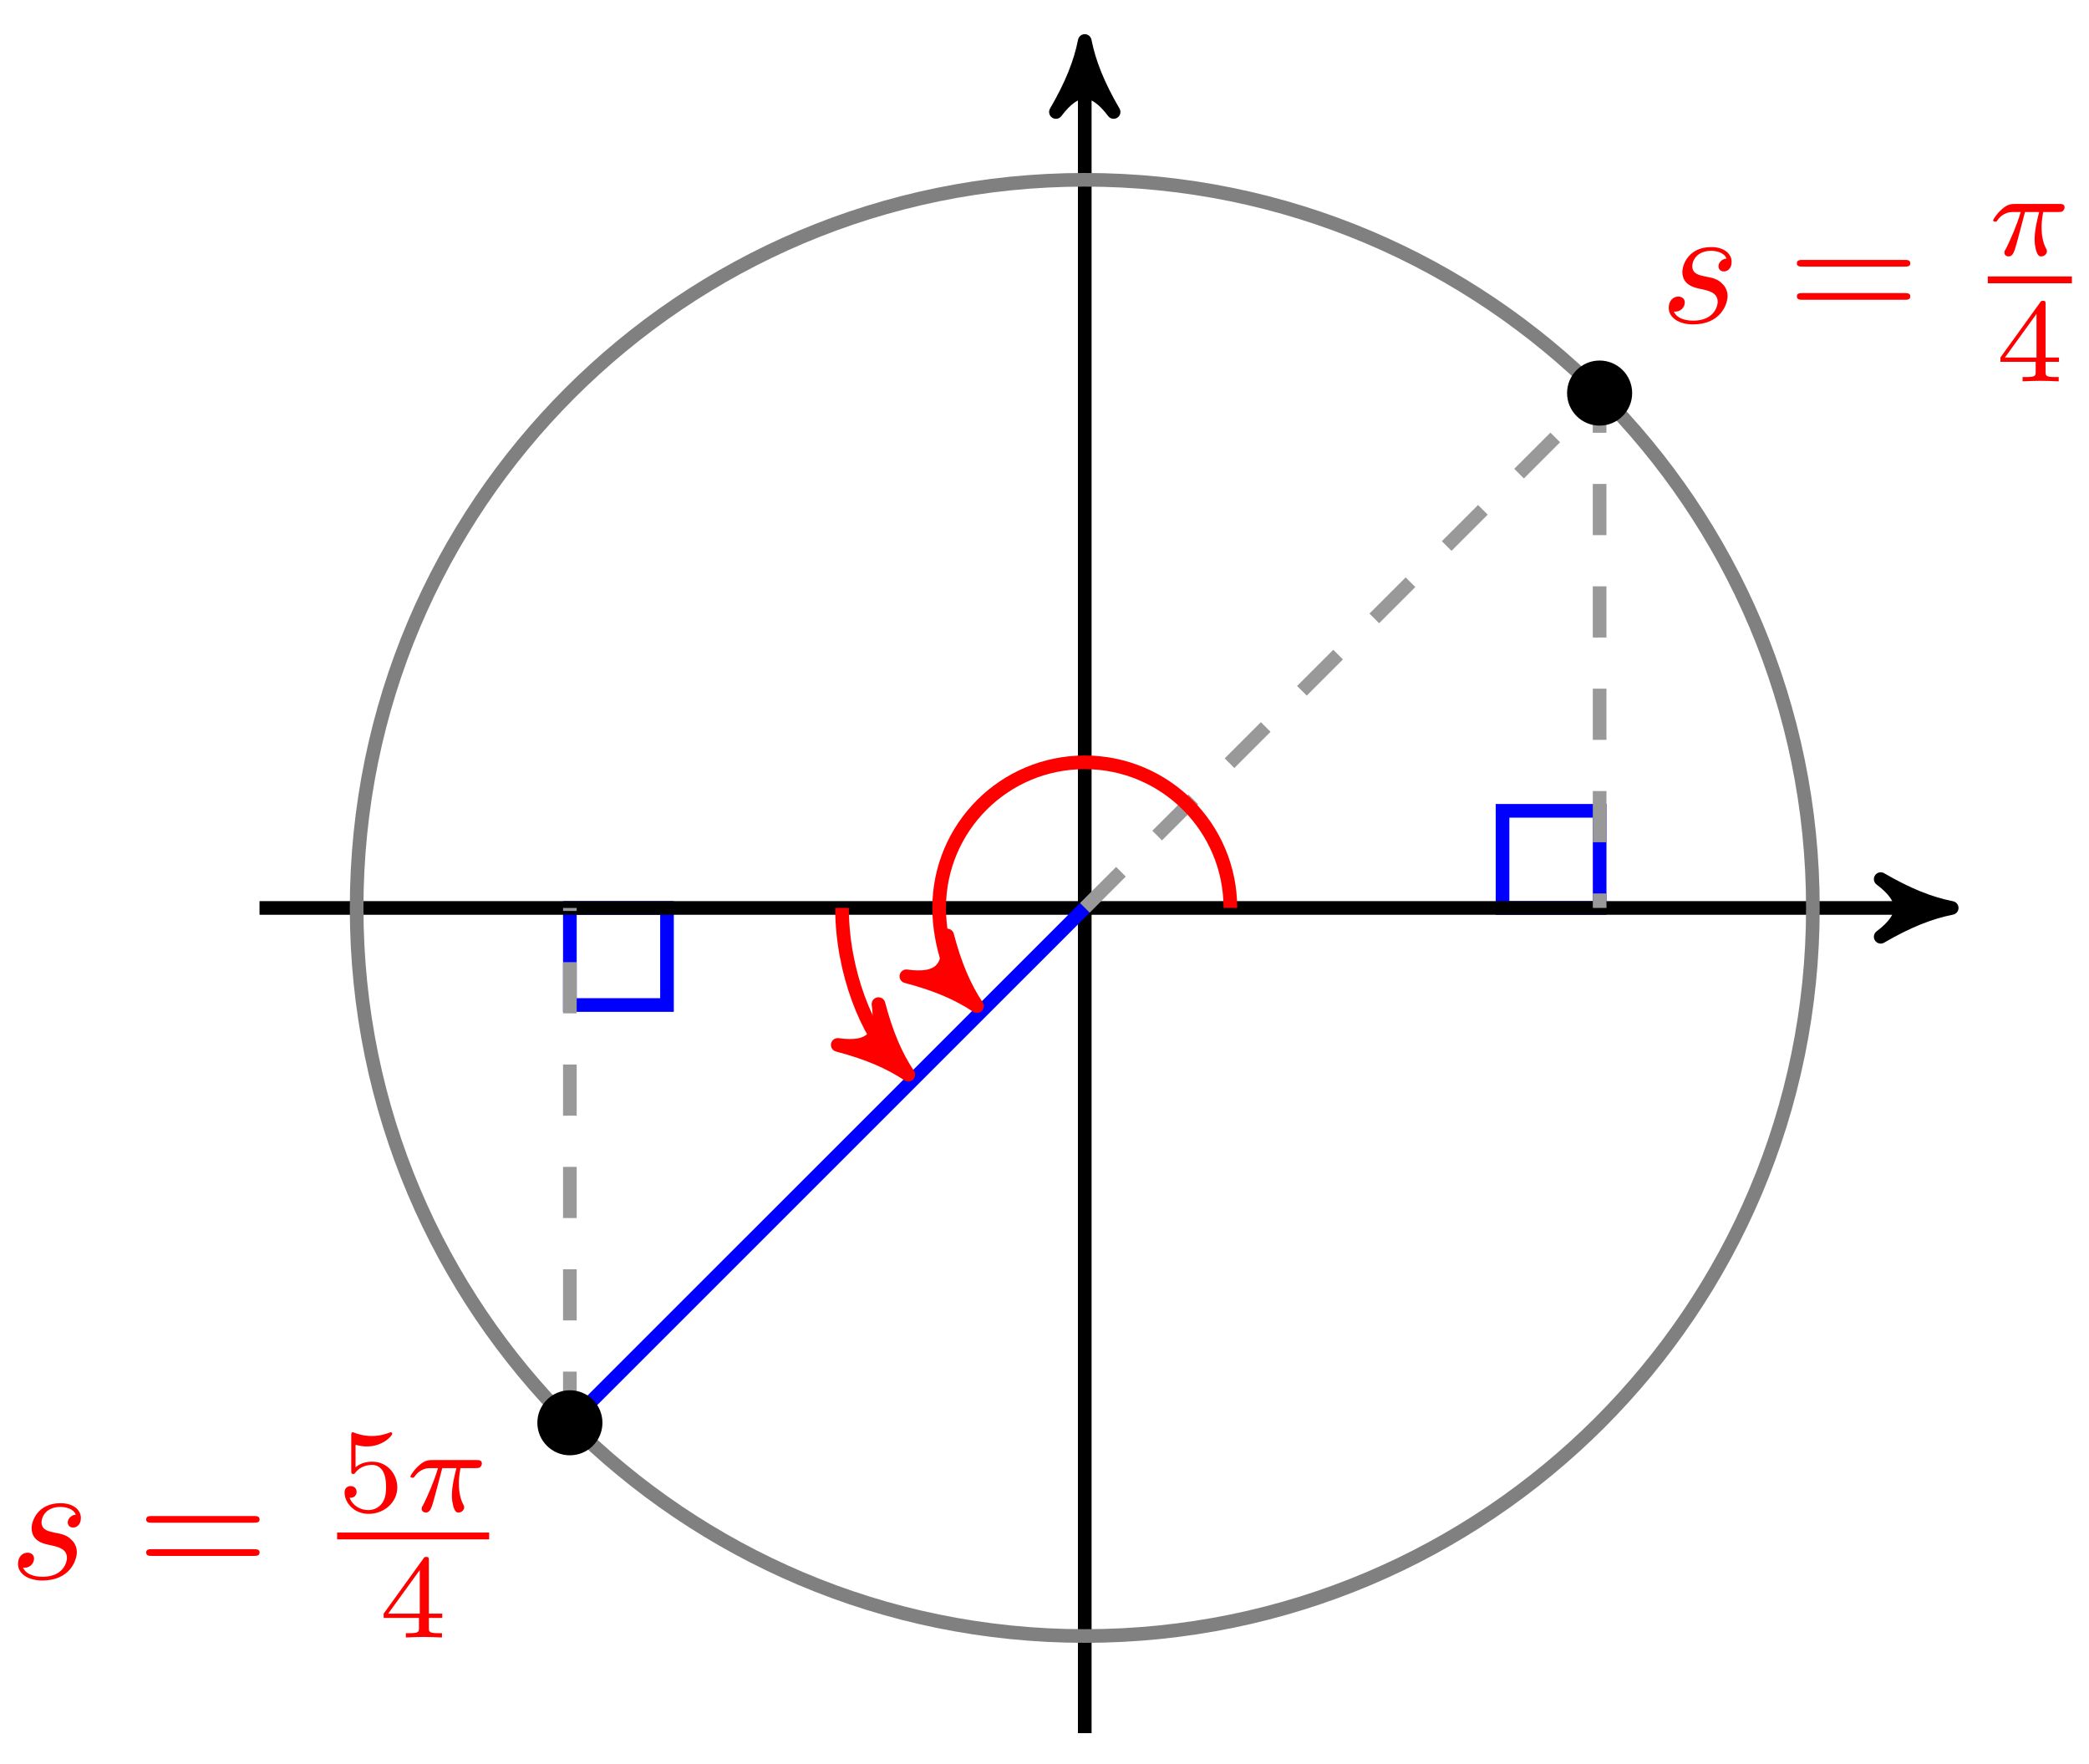
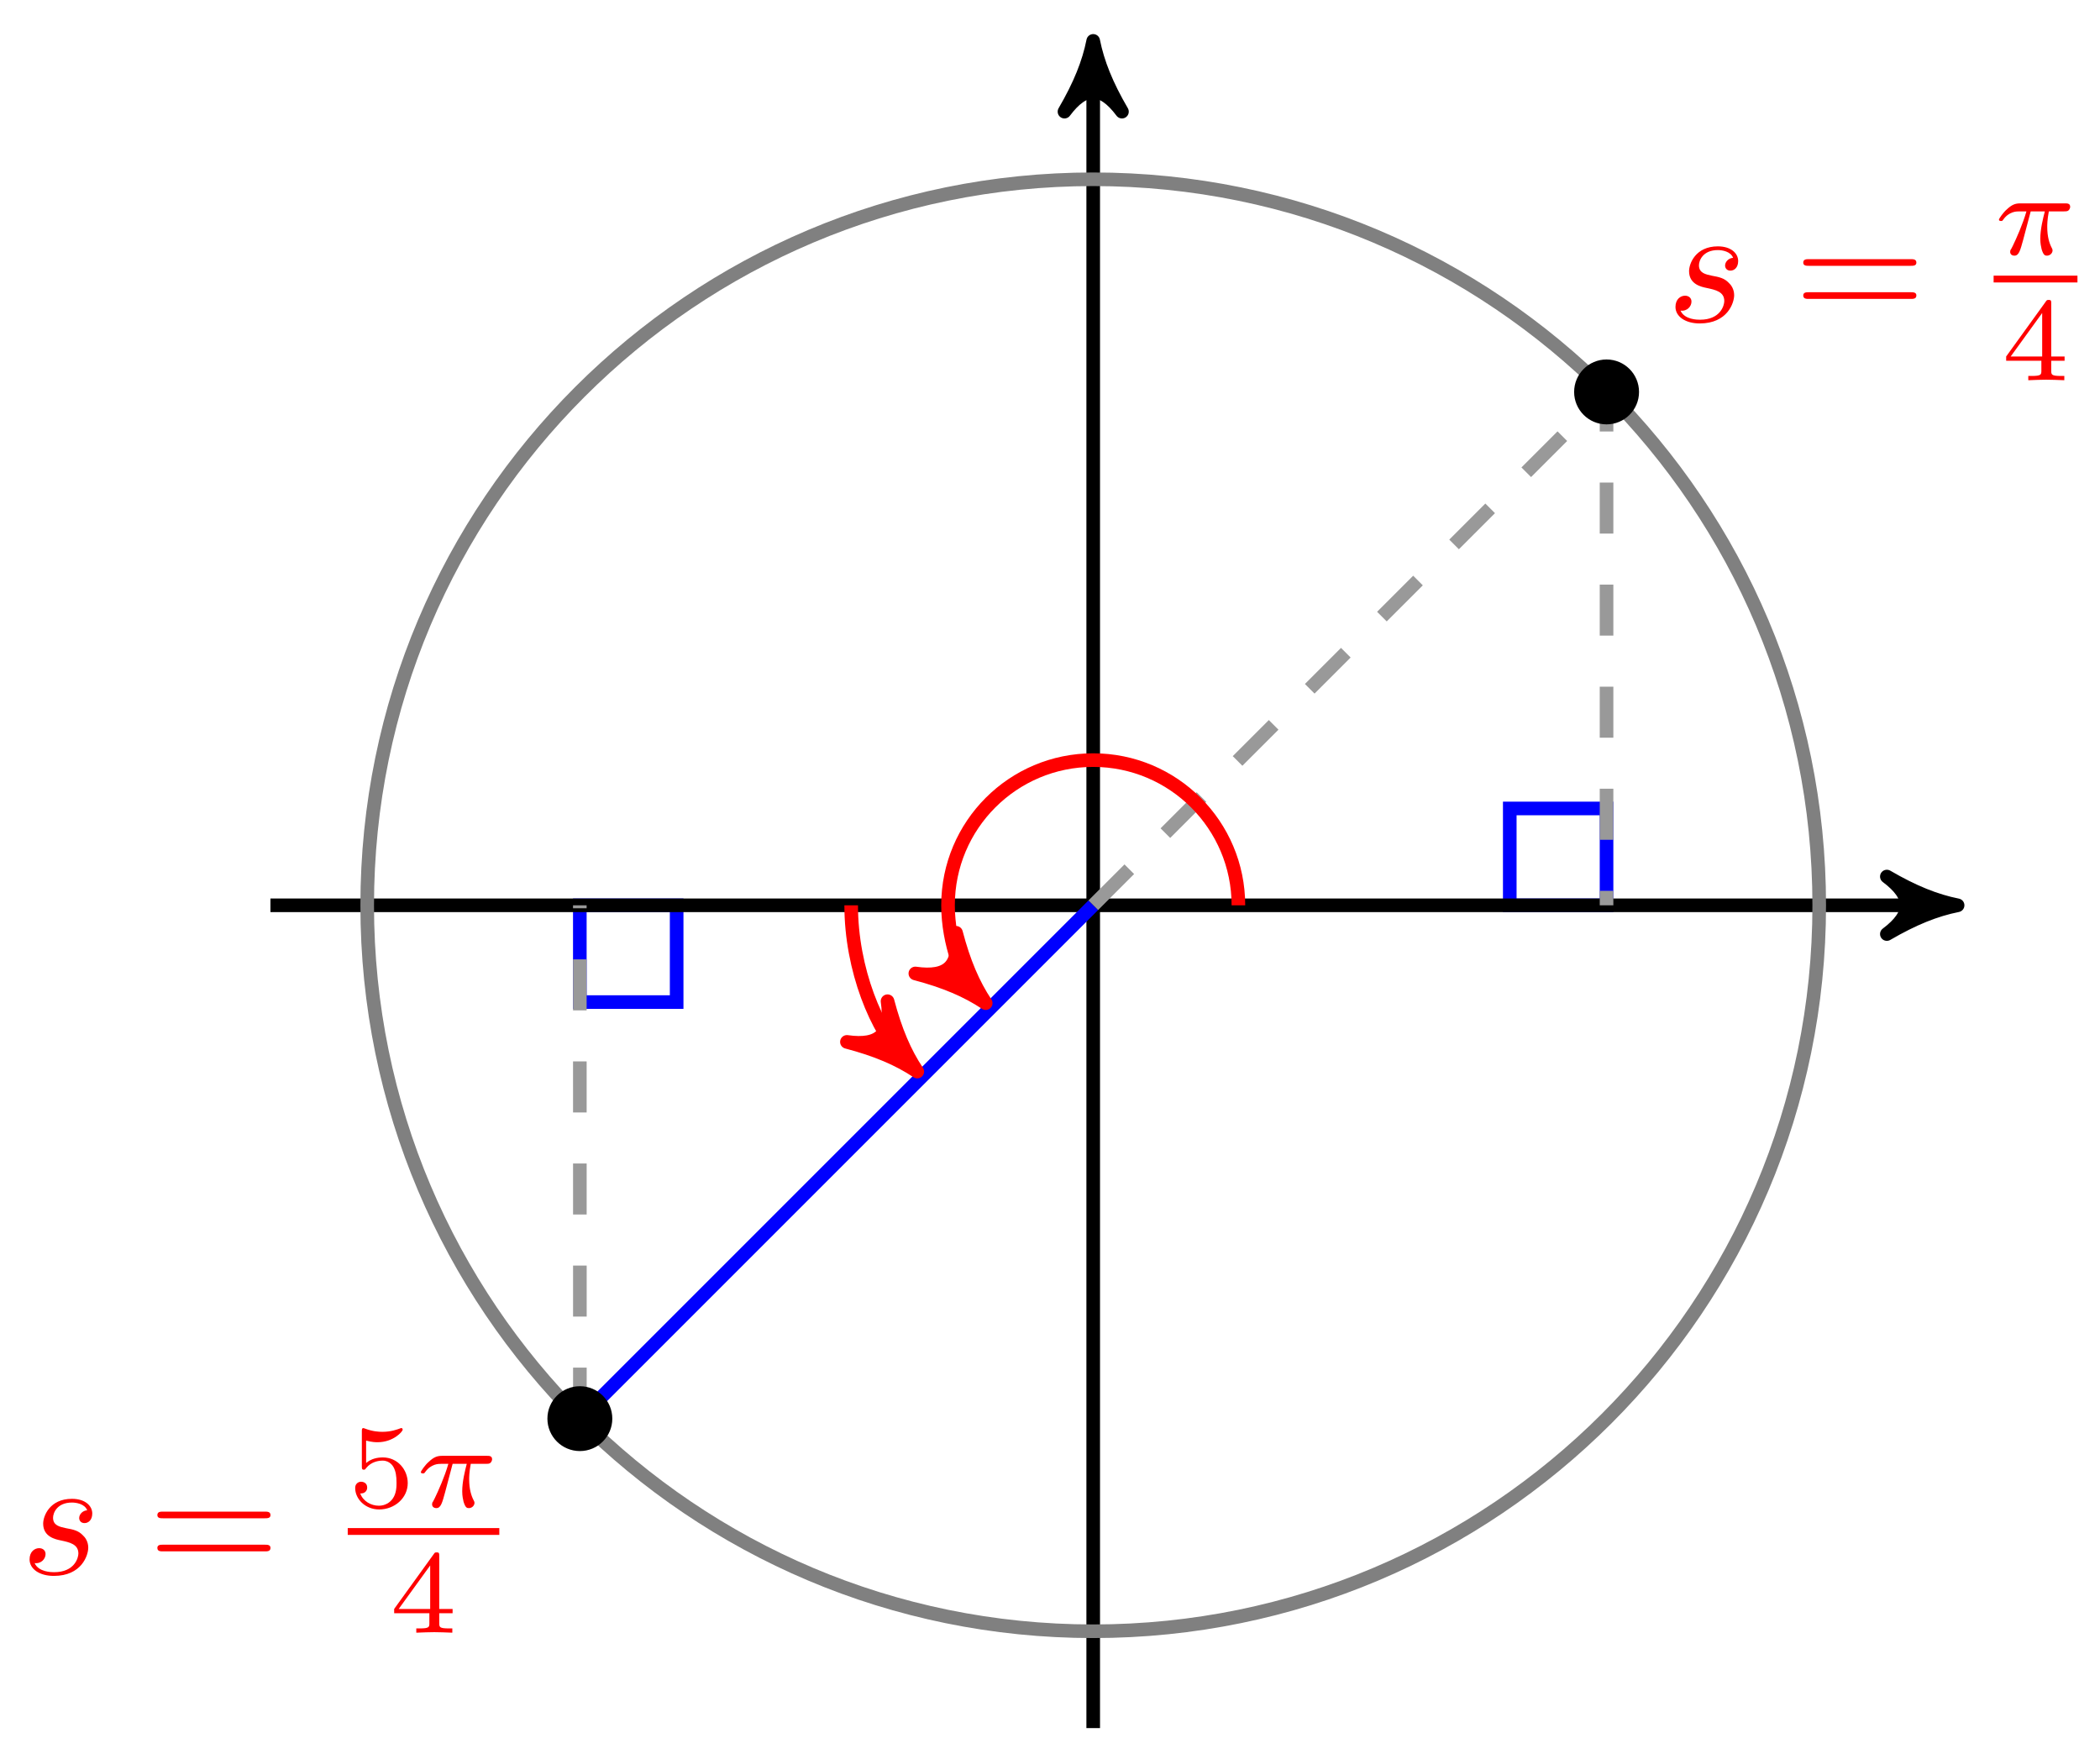
- <svg xmlns="http://www.w3.org/2000/svg" xmlns:xlink="http://www.w3.org/1999/xlink" width="122pt" height="103pt" viewBox="0 0 122 103" version="1.1">
+ <svg xmlns="http://www.w3.org/2000/svg" xmlns:xlink="http://www.w3.org/1999/xlink" width="123pt" height="103pt" viewBox="0 0 123 103" version="1.1">
  <defs>
    <g>
      <symbol overflow="visible" id="glyph0-0">
        <path style="stroke:none;" d="" />
      </symbol>
      <symbol overflow="visible" id="glyph0-1">
        <path style="stroke:none;" d="M 3.891 -3.734 C 3.625 -3.719 3.422 -3.5 3.422 -3.281 C 3.422 -3.141 3.516 -2.984 3.734 -2.984 C 3.953 -2.984 4.188 -3.156 4.188 -3.547 C 4.188 -4 3.766 -4.406 3 -4.406 C 1.688 -4.406 1.312 -3.391 1.312 -2.953 C 1.312 -2.172 2.047 -2.031 2.344 -1.969 C 2.859 -1.859 3.375 -1.75 3.375 -1.203 C 3.375 -0.953 3.156 -0.109 1.953 -0.109 C 1.812 -0.109 1.047 -0.109 0.812 -0.641 C 1.203 -0.594 1.453 -0.891 1.453 -1.172 C 1.453 -1.391 1.281 -1.516 1.078 -1.516 C 0.812 -1.516 0.516 -1.312 0.516 -0.859 C 0.516 -0.297 1.094 0.109 1.938 0.109 C 3.562 0.109 3.953 -1.094 3.953 -1.547 C 3.953 -1.906 3.766 -2.156 3.641 -2.266 C 3.375 -2.547 3.078 -2.609 2.641 -2.688 C 2.281 -2.766 1.891 -2.844 1.891 -3.297 C 1.891 -3.578 2.125 -4.188 3 -4.188 C 3.25 -4.188 3.75 -4.109 3.891 -3.734 Z M 3.891 -3.734 " />
      </symbol>
      <symbol overflow="visible" id="glyph1-0">
        <path style="stroke:none;" d="" />
      </symbol>
      <symbol overflow="visible" id="glyph1-1">
        <path style="stroke:none;" d="M 6.844 -3.266 C 7 -3.266 7.188 -3.266 7.188 -3.453 C 7.188 -3.656 7 -3.656 6.859 -3.656 L 0.891 -3.656 C 0.75 -3.656 0.562 -3.656 0.562 -3.453 C 0.562 -3.266 0.75 -3.266 0.891 -3.266 Z M 6.859 -1.328 C 7 -1.328 7.188 -1.328 7.188 -1.531 C 7.188 -1.719 7 -1.719 6.844 -1.719 L 0.891 -1.719 C 0.75 -1.719 0.562 -1.719 0.562 -1.531 C 0.562 -1.328 0.75 -1.328 0.891 -1.328 Z M 6.859 -1.328 " />
      </symbol>
      <symbol overflow="visible" id="glyph2-0">
        <path style="stroke:none;" d="" />
      </symbol>
      <symbol overflow="visible" id="glyph2-1">
        <path style="stroke:none;" d="M 2.172 -2.531 L 3 -2.531 C 2.891 -2.109 2.734 -1.484 2.734 -0.922 C 2.734 -0.641 2.781 -0.453 2.812 -0.312 C 2.922 0.047 3.016 0.062 3.125 0.062 C 3.297 0.062 3.453 -0.078 3.453 -0.25 C 3.453 -0.297 3.438 -0.328 3.406 -0.391 C 3.266 -0.656 3.141 -1.047 3.141 -1.625 C 3.141 -1.75 3.141 -2.031 3.234 -2.531 L 4.109 -2.531 C 4.234 -2.531 4.297 -2.531 4.375 -2.578 C 4.469 -2.656 4.484 -2.766 4.484 -2.797 C 4.484 -3 4.312 -3 4.188 -3 L 1.562 -3 C 1.281 -3 1.078 -2.938 0.766 -2.641 C 0.578 -2.484 0.312 -2.109 0.312 -2.047 C 0.312 -1.969 0.406 -1.969 0.438 -1.969 C 0.516 -1.969 0.516 -1.984 0.562 -2.047 C 0.906 -2.531 1.344 -2.531 1.5 -2.531 L 1.922 -2.531 C 1.703 -1.766 1.328 -0.938 1.125 -0.516 C 1.078 -0.438 1.016 -0.281 0.984 -0.266 C 0.984 -0.234 0.969 -0.203 0.969 -0.156 C 0.969 -0.047 1.047 0.062 1.219 0.062 C 1.484 0.062 1.562 -0.25 1.734 -0.875 Z M 2.172 -2.531 " />
      </symbol>
      <symbol overflow="visible" id="glyph3-0">
        <path style="stroke:none;" d="" />
      </symbol>
      <symbol overflow="visible" id="glyph3-1">
        <path style="stroke:none;" d="M 3.688 -1.141 L 3.688 -1.391 L 2.906 -1.391 L 2.906 -4.5 C 2.906 -4.641 2.906 -4.703 2.766 -4.703 C 2.672 -4.703 2.641 -4.703 2.578 -4.594 L 0.266 -1.391 L 0.266 -1.141 L 2.328 -1.141 L 2.328 -0.578 C 2.328 -0.328 2.328 -0.25 1.75 -0.25 L 1.562 -0.25 L 1.562 0 C 1.922 -0.016 2.359 -0.031 2.609 -0.031 C 2.875 -0.031 3.312 -0.016 3.672 0 L 3.672 -0.25 L 3.484 -0.25 C 2.906 -0.25 2.906 -0.328 2.906 -0.578 L 2.906 -1.141 Z M 2.375 -3.938 L 2.375 -1.391 L 0.531 -1.391 Z M 2.375 -3.938 " />
      </symbol>
      <symbol overflow="visible" id="glyph3-2">
        <path style="stroke:none;" d="M 1.078 -3.891 C 1.438 -3.797 1.641 -3.797 1.75 -3.797 C 2.672 -3.797 3.219 -4.422 3.219 -4.531 C 3.219 -4.609 3.172 -4.625 3.141 -4.625 C 3.125 -4.625 3.109 -4.625 3.078 -4.609 C 2.906 -4.547 2.547 -4.406 2.031 -4.406 C 1.828 -4.406 1.469 -4.422 1.016 -4.594 C 0.938 -4.625 0.922 -4.625 0.922 -4.625 C 0.828 -4.625 0.828 -4.547 0.828 -4.438 L 0.828 -2.391 C 0.828 -2.266 0.828 -2.188 0.938 -2.188 C 1 -2.188 1.016 -2.188 1.078 -2.281 C 1.375 -2.656 1.812 -2.719 2.047 -2.719 C 2.469 -2.719 2.656 -2.391 2.688 -2.328 C 2.812 -2.094 2.859 -1.828 2.859 -1.422 C 2.859 -1.219 2.859 -0.812 2.641 -0.5 C 2.469 -0.25 2.172 -0.078 1.828 -0.078 C 1.375 -0.078 0.906 -0.328 0.734 -0.797 C 1 -0.781 1.141 -0.953 1.141 -1.141 C 1.141 -1.438 0.875 -1.484 0.781 -1.484 C 0.781 -1.484 0.438 -1.484 0.438 -1.109 C 0.438 -0.484 1.016 0.141 1.844 0.141 C 2.734 0.141 3.516 -0.516 3.516 -1.406 C 3.516 -2.188 2.922 -2.906 2.062 -2.906 C 1.75 -2.906 1.391 -2.844 1.078 -2.578 Z M 1.078 -3.891 " />
      </symbol>
    </g>
  </defs>
  <g id="surface1">
-     <path style="fill:none;stroke-width:0.797;stroke-linecap:butt;stroke-linejoin:miter;stroke:rgb(0%,0%,100%);stroke-opacity:1;stroke-miterlimit:10;" d="M 30.068 -0.001 L 30.068 5.671 L 24.397 5.671 L 24.397 -0.001 Z M 30.068 -0.001 " transform="matrix(1.00008,0,0,-1.00002,63.35119,53.02274)" />
-     <path style="fill:none;stroke-width:0.797;stroke-linecap:butt;stroke-linejoin:miter;stroke:rgb(0%,0%,100%);stroke-opacity:1;stroke-miterlimit:10;" d="M -30.068 -0.001 L -30.068 -5.669 L -24.396 -5.669 L -24.396 -0.001 Z M -30.068 -0.001 " transform="matrix(1.00008,0,0,-1.00002,63.35119,53.02274)" />
-     <path style="fill:none;stroke-width:0.797;stroke-linecap:butt;stroke-linejoin:miter;stroke:rgb(0%,0%,0%);stroke-opacity:1;stroke-miterlimit:10;" d="M -48.191 -0.001 L 49.59 -0.001 " transform="matrix(1.00008,0,0,-1.00002,63.35119,53.02274)" />
-     <path style="fill-rule:nonzero;fill:rgb(0%,0%,0%);fill-opacity:1;stroke-width:0.797;stroke-linecap:butt;stroke-linejoin:round;stroke:rgb(0%,0%,0%);stroke-opacity:1;stroke-miterlimit:10;" d="M 1.036 -0.001 C -0.257 0.257 -1.554 0.777 -3.109 1.683 C -1.554 0.519 -1.554 -0.516 -3.109 -1.684 C -1.554 -0.778 -0.257 -0.259 1.036 -0.001 Z M 1.036 -0.001 " transform="matrix(1.00008,0,0,-1.00002,112.9449,53.02274)" />
-     <path style="fill:none;stroke-width:0.797;stroke-linecap:butt;stroke-linejoin:miter;stroke:rgb(0%,0%,0%);stroke-opacity:1;stroke-miterlimit:10;" d="M 0 -48.191 L 0 49.588 " transform="matrix(1.00008,0,0,-1.00002,63.35119,53.02274)" />
-     <path style="fill-rule:nonzero;fill:rgb(0%,0%,0%);fill-opacity:1;stroke-width:0.797;stroke-linecap:butt;stroke-linejoin:round;stroke:rgb(0%,0%,0%);stroke-opacity:1;stroke-miterlimit:10;" d="M 1.037 -0 C -0.259 0.257 -1.552 0.777 -3.107 1.683 C -1.552 0.519 -1.552 -0.52 -3.107 -1.684 C -1.552 -0.778 -0.259 -0.258 1.037 -0 Z M 1.037 -0 " transform="matrix(0,-1.00002,-1.00008,0,63.35119,3.432049)" />
-     <path style="fill:none;stroke-width:0.797;stroke-linecap:butt;stroke-linejoin:miter;stroke:rgb(50%,50%,50%);stroke-opacity:1;stroke-miterlimit:10;" d="M 42.52 -0.001 C 42.52 23.483 23.483 42.522 0 42.522 C -23.482 42.522 -42.52 23.483 -42.52 -0.001 C -42.52 -23.485 -23.482 -42.519 0 -42.519 C 23.483 -42.519 42.52 -23.485 42.52 -0.001 Z M 42.52 -0.001 " transform="matrix(1.00008,0,0,-1.00002,63.35119,53.02274)" />
-     <path style="fill:none;stroke-width:0.797;stroke-linecap:butt;stroke-linejoin:miter;stroke:rgb(59.999%,59.999%,59.999%);stroke-opacity:1;stroke-dasharray:2.989,2.989;stroke-miterlimit:10;" d="M 0 -0.001 L 30.064 30.065 L 30.068 -0.001 " transform="matrix(1.00008,0,0,-1.00002,63.35119,53.02274)" />
-     <path style="fill:none;stroke-width:0.797;stroke-linecap:butt;stroke-linejoin:miter;stroke:rgb(0%,0%,100%);stroke-opacity:1;stroke-miterlimit:10;" d="M 0 -0.001 L -30.068 -30.067 " transform="matrix(1.00008,0,0,-1.00002,63.35119,53.02274)" />
-     <path style="fill:none;stroke-width:0.797;stroke-linecap:butt;stroke-linejoin:miter;stroke:rgb(59.999%,59.999%,59.999%);stroke-opacity:1;stroke-dasharray:2.989,2.989;stroke-miterlimit:10;" d="M -30.068 -30.067 L -30.068 -0.001 " transform="matrix(1.00008,0,0,-1.00002,63.35119,53.02274)" />
-     <path style="fill:none;stroke-width:0.797;stroke-linecap:butt;stroke-linejoin:miter;stroke:rgb(100%,0%,0%);stroke-opacity:1;stroke-miterlimit:10;" d="M 8.504 -0.001 C 8.504 4.698 4.695 8.503 0 8.503 C -4.698 8.503 -8.503 4.698 -8.503 -0.001 C -8.503 -2.255 -7.608 -4.419 -7.026 -5.001 " transform="matrix(1.00008,0,0,-1.00002,63.35119,53.02274)" />
-     <path style="fill-rule:nonzero;fill:rgb(100%,0%,0%);fill-opacity:1;stroke-width:0.797;stroke-linecap:butt;stroke-linejoin:round;stroke:rgb(100%,0%,0%);stroke-opacity:1;stroke-miterlimit:10;" d="M 1.035 -0 C -0.257 0.259 -1.553 0.776 -3.108 1.685 C -1.556 0.519 -1.553 -0.517 -3.108 -1.685 C -1.553 -0.776 -0.257 -0.26 1.035 -0 Z M 1.035 -0 " transform="matrix(0.707157,0.707114,0.707157,-0.707114,56.32288,58.02173)" />
-     <path style="fill:none;stroke-width:0.797;stroke-linecap:butt;stroke-linejoin:miter;stroke:rgb(100%,0%,0%);stroke-opacity:1;stroke-miterlimit:10;" d="M -14.174 -0.001 C -14.174 -3.758 -12.678 -7.364 -11.038 -9.008 " transform="matrix(1.00008,0,0,-1.00002,63.35119,53.02274)" />
-     <path style="fill-rule:nonzero;fill:rgb(100%,0%,0%);fill-opacity:1;stroke-width:0.797;stroke-linecap:butt;stroke-linejoin:round;stroke:rgb(100%,0%,0%);stroke-opacity:1;stroke-miterlimit:10;" d="M 1.035 0.001 C -0.26 0.258 -1.553 0.778 -3.111 1.684 C -1.553 0.518 -1.555 -0.518 -3.108 -1.683 C -1.555 -0.777 -0.257 -0.258 1.035 0.001 Z M 1.035 0.001 " transform="matrix(0.707157,0.707114,0.707157,-0.707114,52.31377,62.03058)" />
-     <path style="fill-rule:nonzero;fill:rgb(0%,0%,0%);fill-opacity:1;stroke-width:0.399;stroke-linecap:butt;stroke-linejoin:miter;stroke:rgb(0%,0%,0%);stroke-opacity:1;stroke-miterlimit:10;" d="M 31.767 30.065 C 31.767 31.006 31.006 31.768 30.064 31.768 C 29.127 31.768 28.365 31.006 28.365 30.065 C 28.365 29.128 29.127 28.366 30.064 28.366 C 31.006 28.366 31.767 29.128 31.767 30.065 Z M 31.767 30.065 " transform="matrix(1.00008,0,0,-1.00002,63.35119,53.02274)" />
+     <path style="fill:none;stroke-width:0.797;stroke-linecap:butt;stroke-linejoin:miter;stroke:rgb(0%,0%,100%);stroke-opacity:1;stroke-miterlimit:10;" d="M 30.065 -0.001 L 30.065 5.671 L 24.397 5.671 L 24.397 -0.001 Z M 30.065 -0.001 " transform="matrix(1.00006,0,0,-1.00002,64.03094,53.02274)" />
+     <path style="fill:none;stroke-width:0.797;stroke-linecap:butt;stroke-linejoin:miter;stroke:rgb(0%,0%,100%);stroke-opacity:1;stroke-miterlimit:10;" d="M -30.068 -0.001 L -30.068 -5.669 L -24.397 -5.669 L -24.397 -0.001 Z M -30.068 -0.001 " transform="matrix(1.00006,0,0,-1.00002,64.03094,53.02274)" />
+     <path style="fill:none;stroke-width:0.797;stroke-linecap:butt;stroke-linejoin:miter;stroke:rgb(0%,0%,0%);stroke-opacity:1;stroke-miterlimit:10;" d="M -48.188 -0.001 L 49.591 -0.001 " transform="matrix(1.00006,0,0,-1.00002,64.03094,53.02274)" />
+     <path style="fill-rule:nonzero;fill:rgb(0%,0%,0%);fill-opacity:1;stroke-width:0.797;stroke-linecap:butt;stroke-linejoin:round;stroke:rgb(0%,0%,0%);stroke-opacity:1;stroke-miterlimit:10;" d="M 1.036 -0.001 C -0.26 0.257 -1.553 0.777 -3.108 1.683 C -1.553 0.519 -1.553 -0.516 -3.108 -1.684 C -1.553 -0.778 -0.26 -0.259 1.036 -0.001 Z M 1.036 -0.001 " transform="matrix(1.00006,0,0,-1.00002,113.6236,53.02274)" />
+     <path style="fill:none;stroke-width:0.797;stroke-linecap:butt;stroke-linejoin:miter;stroke:rgb(0%,0%,0%);stroke-opacity:1;stroke-miterlimit:10;" d="M 0 -48.191 L 0 49.588 " transform="matrix(1.00006,0,0,-1.00002,64.03094,53.02274)" />
+     <path style="fill-rule:nonzero;fill:rgb(0%,0%,0%);fill-opacity:1;stroke-width:0.797;stroke-linecap:butt;stroke-linejoin:round;stroke:rgb(0%,0%,0%);stroke-opacity:1;stroke-miterlimit:10;" d="M 1.037 -0 C -0.259 0.257 -1.552 0.777 -3.107 1.683 C -1.552 0.519 -1.552 -0.52 -3.107 -1.684 C -1.552 -0.778 -0.259 -0.258 1.037 -0 Z M 1.037 -0 " transform="matrix(0,-1.00002,-1.00006,0,64.03094,3.432049)" />
+     <path style="fill:none;stroke-width:0.797;stroke-linecap:butt;stroke-linejoin:miter;stroke:rgb(50%,50%,50%);stroke-opacity:1;stroke-miterlimit:10;" d="M 42.521 -0.001 C 42.521 23.483 23.483 42.522 0 42.522 C -23.483 42.522 -42.521 23.483 -42.521 -0.001 C -42.521 -23.485 -23.483 -42.519 0 -42.519 C 23.483 -42.519 42.521 -23.485 42.521 -0.001 Z M 42.521 -0.001 " transform="matrix(1.00006,0,0,-1.00002,64.03094,53.02274)" />
+     <path style="fill:none;stroke-width:0.797;stroke-linecap:butt;stroke-linejoin:miter;stroke:rgb(59.999%,59.999%,59.999%);stroke-opacity:1;stroke-dasharray:2.989,2.989;stroke-miterlimit:10;" d="M 0 -0.001 L 30.065 30.065 L 30.065 -0.001 " transform="matrix(1.00006,0,0,-1.00002,64.03094,53.02274)" />
+     <path style="fill:none;stroke-width:0.797;stroke-linecap:butt;stroke-linejoin:miter;stroke:rgb(0%,0%,100%);stroke-opacity:1;stroke-miterlimit:10;" d="M 0 -0.001 L -30.064 -30.067 " transform="matrix(1.00006,0,0,-1.00002,64.03094,53.02274)" />
+     <path style="fill:none;stroke-width:0.797;stroke-linecap:butt;stroke-linejoin:miter;stroke:rgb(59.999%,59.999%,59.999%);stroke-opacity:1;stroke-dasharray:2.989,2.989;stroke-miterlimit:10;" d="M -30.064 -30.067 L -30.068 -0.001 " transform="matrix(1.00006,0,0,-1.00002,64.03094,53.02274)" />
+     <path style="fill:none;stroke-width:0.797;stroke-linecap:butt;stroke-linejoin:miter;stroke:rgb(100%,0%,0%);stroke-opacity:1;stroke-miterlimit:10;" d="M 8.504 -0.001 C 8.504 4.698 4.695 8.503 0 8.503 C -4.699 8.503 -8.503 4.698 -8.503 -0.001 C -8.503 -2.255 -7.609 -4.419 -7.027 -5.001 " transform="matrix(1.00006,0,0,-1.00002,64.03094,53.02274)" />
+     <path style="fill-rule:nonzero;fill:rgb(100%,0%,0%);fill-opacity:1;stroke-width:0.797;stroke-linecap:butt;stroke-linejoin:round;stroke:rgb(100%,0%,0%);stroke-opacity:1;stroke-miterlimit:10;" d="M 1.035 -0 C -0.258 0.259 -1.553 0.776 -3.108 1.685 C -1.556 0.519 -1.553 -0.517 -3.108 -1.685 C -1.553 -0.777 -0.258 -0.26 1.035 -0 Z M 1.035 -0 " transform="matrix(0.707142,0.707114,0.707142,-0.707114,57.00278,58.02173)" />
+     <path style="fill:none;stroke-width:0.797;stroke-linecap:butt;stroke-linejoin:miter;stroke:rgb(100%,0%,0%);stroke-opacity:1;stroke-miterlimit:10;" d="M -14.175 -0.001 C -14.175 -3.758 -12.679 -7.364 -11.038 -9.008 " transform="matrix(1.00006,0,0,-1.00002,64.03094,53.02274)" />
+     <path style="fill-rule:nonzero;fill:rgb(100%,0%,0%);fill-opacity:1;stroke-width:0.797;stroke-linecap:butt;stroke-linejoin:round;stroke:rgb(100%,0%,0%);stroke-opacity:1;stroke-miterlimit:10;" d="M 1.035 0.001 C -0.26 0.258 -1.553 0.777 -3.111 1.683 C -1.553 0.518 -1.556 -0.518 -3.108 -1.684 C -1.556 -0.778 -0.257 -0.258 1.035 0.001 Z M 1.035 0.001 " transform="matrix(0.707142,0.707114,0.707142,-0.707114,52.99375,62.03058)" />
+     <path style="fill-rule:nonzero;fill:rgb(0%,0%,0%);fill-opacity:1;stroke-width:0.399;stroke-linecap:butt;stroke-linejoin:miter;stroke:rgb(0%,0%,0%);stroke-opacity:1;stroke-miterlimit:10;" d="M 31.768 30.065 C 31.768 31.006 31.006 31.768 30.065 31.768 C 29.127 31.768 28.366 31.006 28.366 30.065 C 28.366 29.128 29.127 28.366 30.065 28.366 C 31.006 28.366 31.768 29.128 31.768 30.065 Z M 31.768 30.065 " transform="matrix(1.00006,0,0,-1.00002,64.03094,53.02274)" />
    <g style="fill:rgb(100%,0%,0%);fill-opacity:1;">
-       <use xlink:href="#glyph0-1" x="96.94" y="18.835" />
+       <use xlink:href="#glyph0-1" x="97.619" y="18.835" />
    </g>
    <g style="fill:rgb(100%,0%,0%);fill-opacity:1;">
-       <use xlink:href="#glyph1-1" x="104.377" y="18.835" />
+       <use xlink:href="#glyph1-1" x="105.057" y="18.835" />
    </g>
    <g style="fill:rgb(100%,0%,0%);fill-opacity:1;">
-       <use xlink:href="#glyph2-1" x="116.09" y="14.912" />
+       <use xlink:href="#glyph2-1" x="116.769" y="14.912" />
    </g>
-     <path style="fill:none;stroke-width:0.399;stroke-linecap:butt;stroke-linejoin:miter;stroke:rgb(100%,0%,0%);stroke-opacity:1;stroke-miterlimit:10;" d="M 171.493 -34.533 L 176.403 -34.533 " transform="matrix(1.00008,0,0,-1.00002,-55.41731,-18.18968)" />
+     <path style="fill:none;stroke-width:0.399;stroke-linecap:butt;stroke-linejoin:miter;stroke:rgb(100%,0%,0%);stroke-opacity:1;stroke-miterlimit:10;" d="M 168.176 -34.533 L 173.086 -34.533 " transform="matrix(1.00006,0,0,-1.00002,-51.41698,-18.18968)" />
    <g style="fill:rgb(100%,0%,0%);fill-opacity:1;">
-       <use xlink:href="#glyph3-1" x="116.559" y="22.27" />
+       <use xlink:href="#glyph3-1" x="117.238" y="22.27" />
    </g>
-     <path style="fill-rule:nonzero;fill:rgb(0%,0%,0%);fill-opacity:1;stroke-width:0.399;stroke-linecap:butt;stroke-linejoin:miter;stroke:rgb(0%,0%,0%);stroke-opacity:1;stroke-miterlimit:10;" d="M -28.365 -30.067 C -28.365 -29.125 -29.126 -28.367 -30.068 -28.367 C -31.005 -28.367 -31.767 -29.125 -31.767 -30.067 C -31.767 -31.004 -31.005 -31.766 -30.068 -31.766 C -29.126 -31.766 -28.365 -31.004 -28.365 -30.067 Z M -28.365 -30.067 " transform="matrix(1.00008,0,0,-1.00002,63.35119,53.02274)" />
+     <path style="fill-rule:nonzero;fill:rgb(0%,0%,0%);fill-opacity:1;stroke-width:0.399;stroke-linecap:butt;stroke-linejoin:miter;stroke:rgb(0%,0%,0%);stroke-opacity:1;stroke-miterlimit:10;" d="M -28.365 -30.067 C -28.365 -29.125 -29.127 -28.367 -30.064 -28.367 C -31.006 -28.367 -31.767 -29.125 -31.767 -30.067 C -31.767 -31.004 -31.006 -31.766 -30.064 -31.766 C -29.127 -31.766 -28.365 -31.004 -28.365 -30.067 Z M -28.365 -30.067 " transform="matrix(1.00006,0,0,-1.00002,64.03094,53.02274)" />
    <g style="fill:rgb(100%,0%,0%);fill-opacity:1;">
-       <use xlink:href="#glyph0-1" x="0.535" y="92.192" />
+       <use xlink:href="#glyph0-1" x="1.216" y="92.192" />
    </g>
    <g style="fill:rgb(100%,0%,0%);fill-opacity:1;">
-       <use xlink:href="#glyph1-1" x="7.973" y="92.192" />
+       <use xlink:href="#glyph1-1" x="8.655" y="92.192" />
    </g>
    <g style="fill:rgb(100%,0%,0%);fill-opacity:1;">
-       <use xlink:href="#glyph3-2" x="19.686" y="88.268" />
+       <use xlink:href="#glyph3-2" x="20.366" y="88.268" />
    </g>
    <g style="fill:rgb(100%,0%,0%);fill-opacity:1;">
-       <use xlink:href="#glyph2-1" x="23.657" y="88.268" />
+       <use xlink:href="#glyph2-1" x="24.339" y="88.268" />
    </g>
-     <path style="fill:none;stroke-width:0.399;stroke-linecap:butt;stroke-linejoin:miter;stroke:rgb(100%,0%,0%);stroke-opacity:1;stroke-miterlimit:10;" d="M 171.496 -34.532 L 180.374 -34.532 " transform="matrix(1.00008,0,0,-1.00002,-151.822,55.16678)" />
+     <path style="fill:none;stroke-width:0.399;stroke-linecap:butt;stroke-linejoin:miter;stroke:rgb(100%,0%,0%);stroke-opacity:1;stroke-miterlimit:10;" d="M 168.177 -34.532 L 177.055 -34.532 " transform="matrix(1.00006,0,0,-1.00002,-147.8198,55.16678)" />
    <g style="fill:rgb(100%,0%,0%);fill-opacity:1;">
-       <use xlink:href="#glyph3-1" x="22.14" y="95.627" />
+       <use xlink:href="#glyph3-1" x="22.821" y="95.627" />
    </g>
  </g>
</svg>
